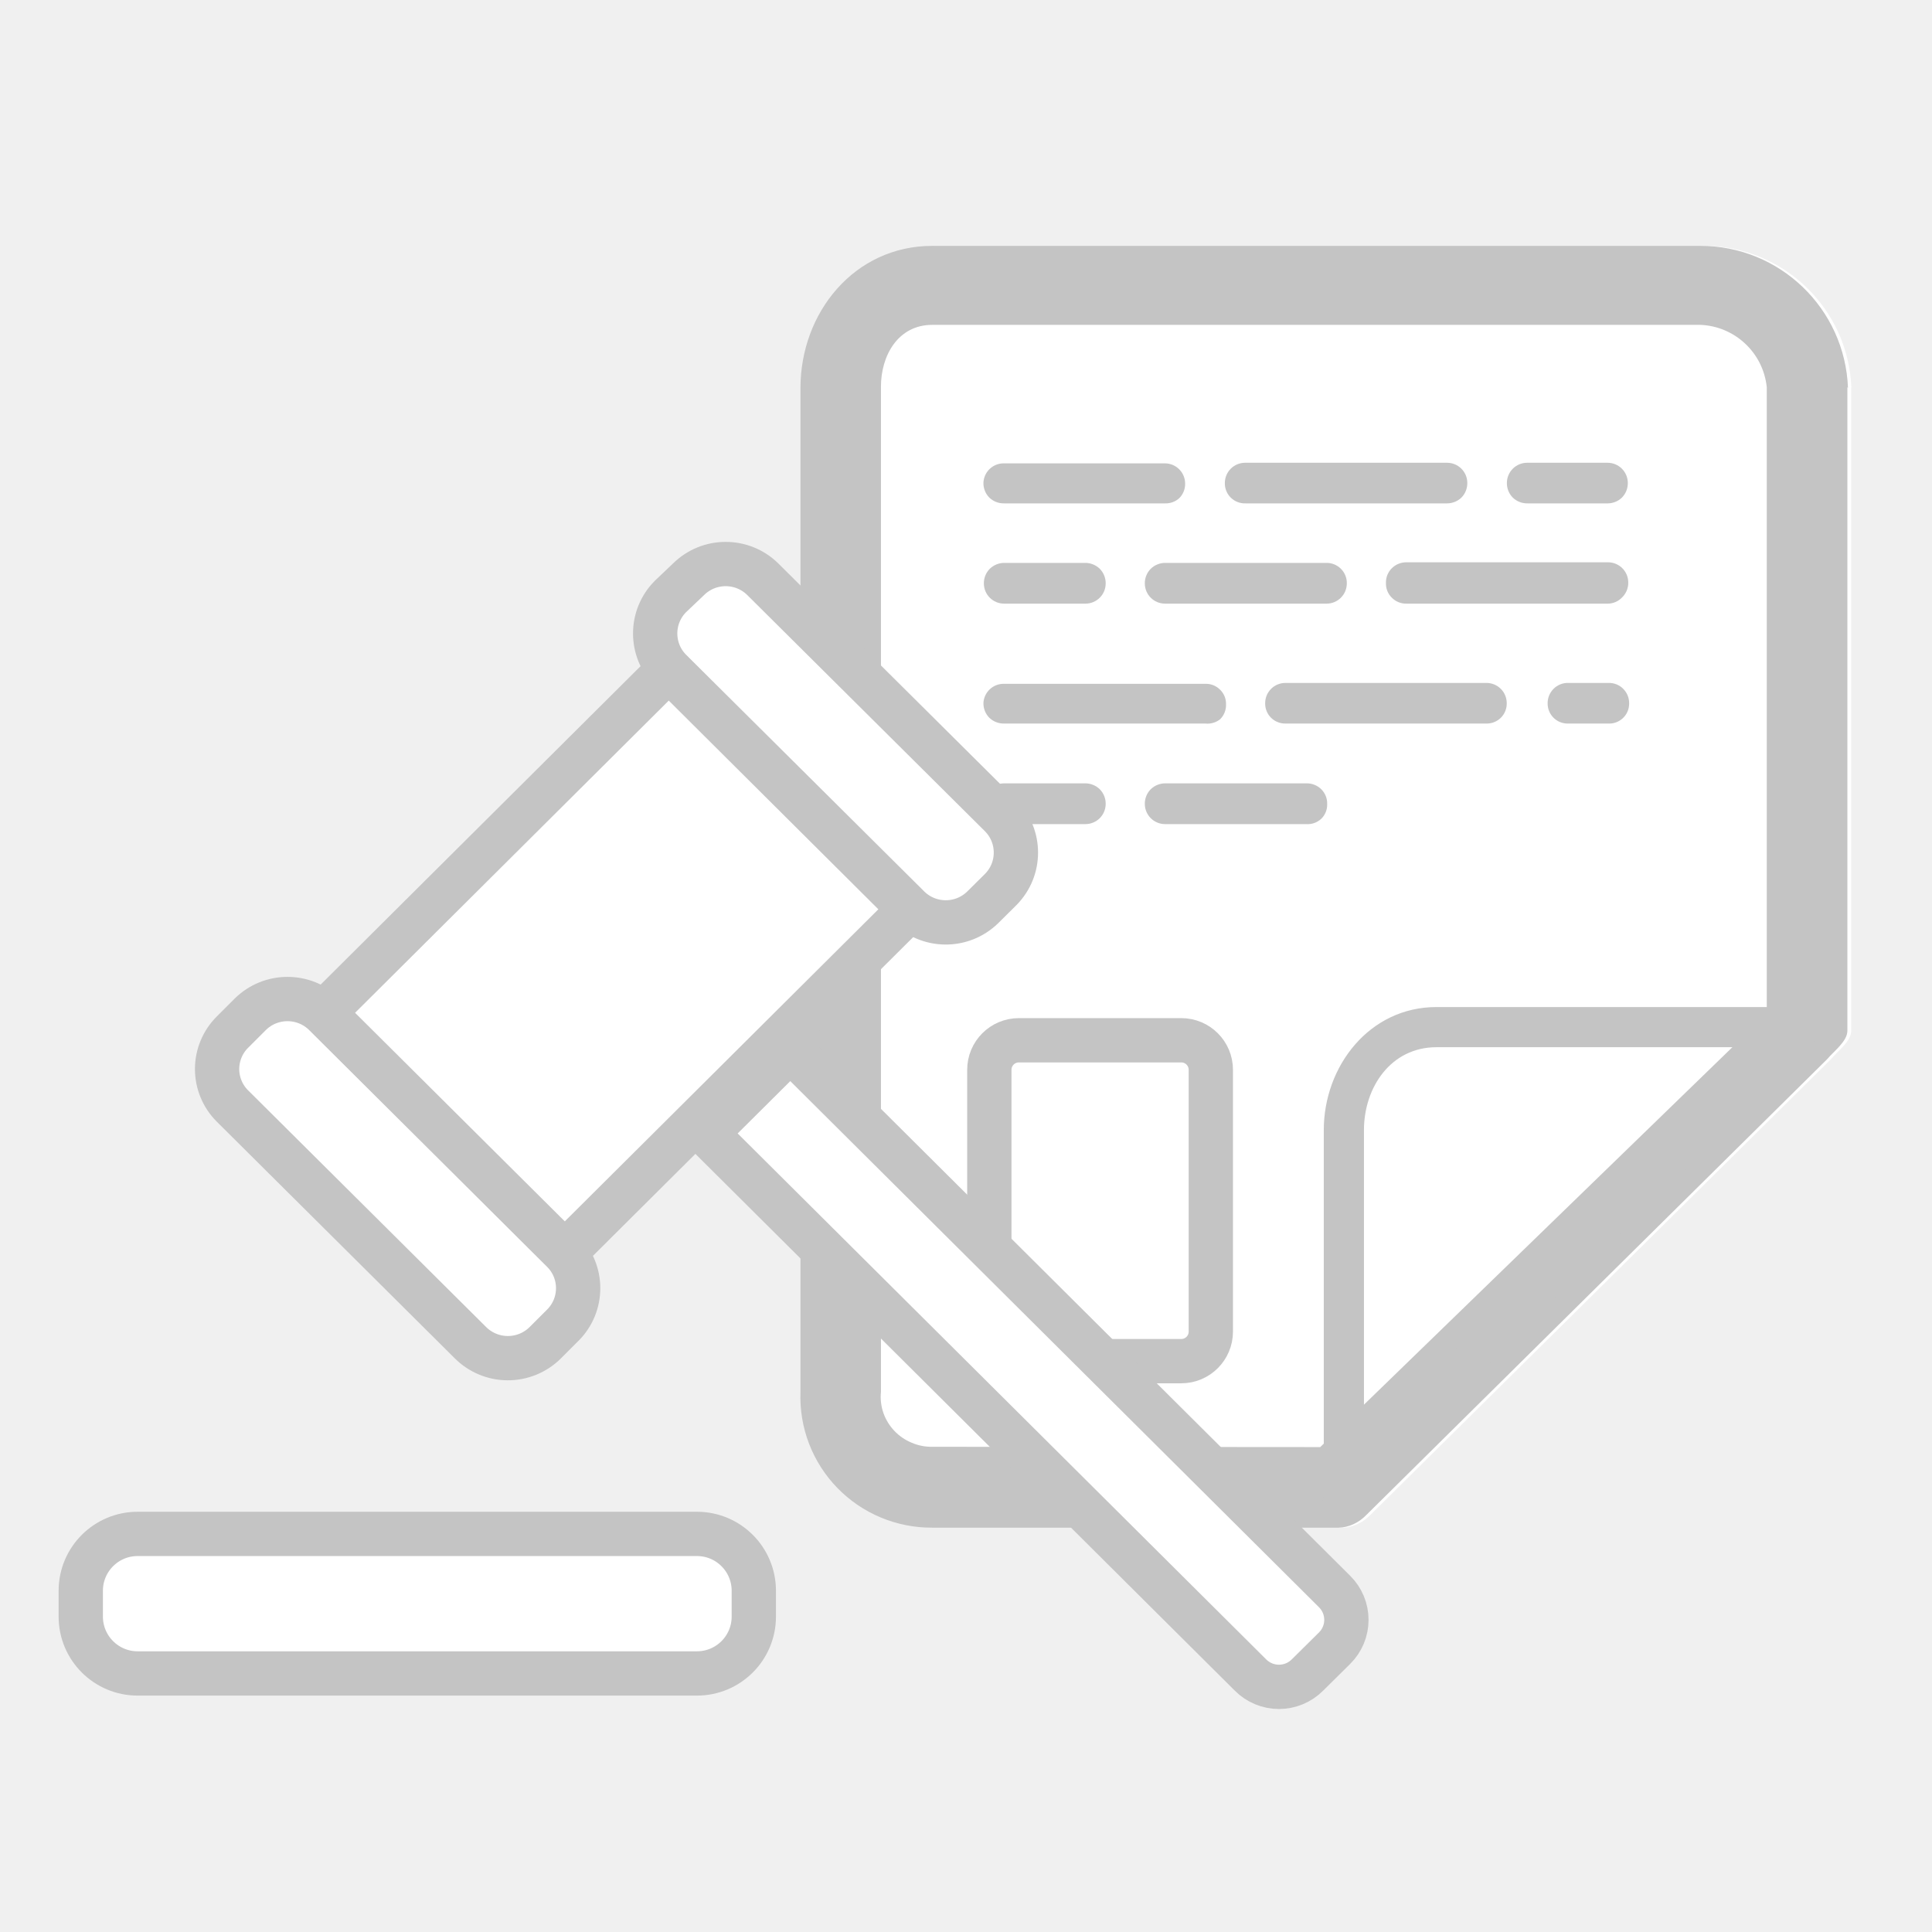
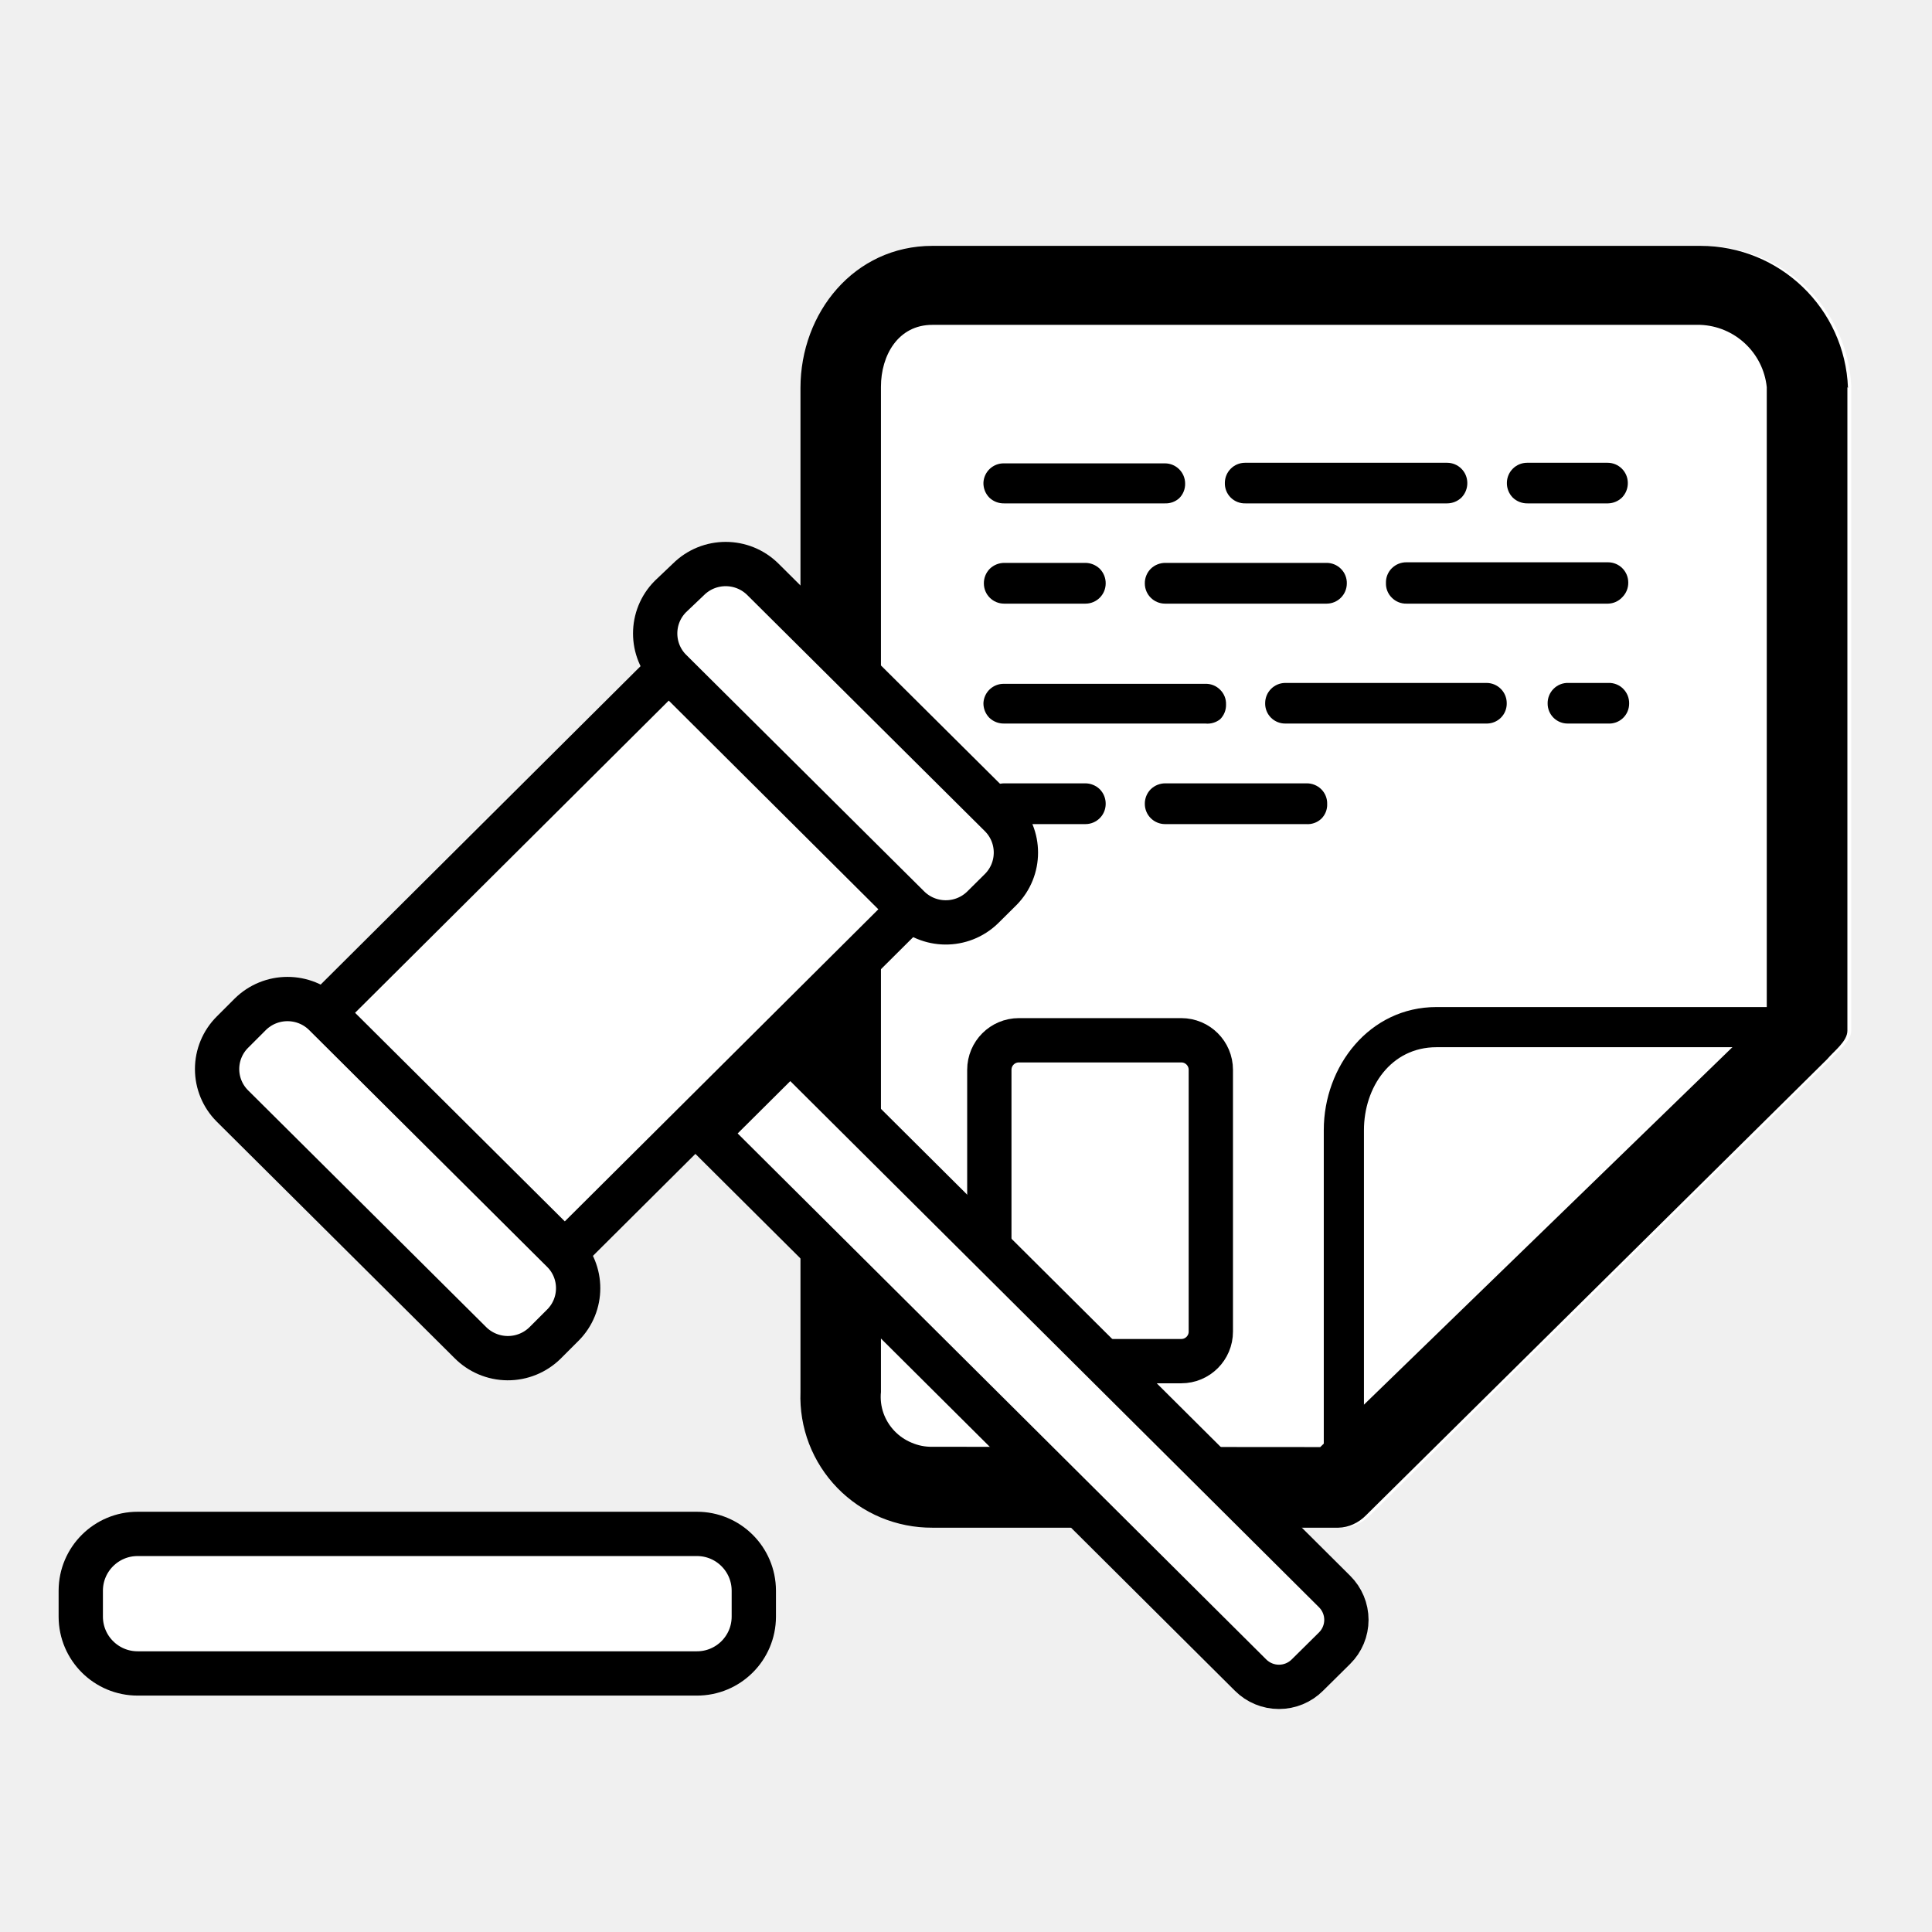
- <svg xmlns="http://www.w3.org/2000/svg" id="Layer_5" data-name="Layer 5" viewBox="0 0 130.84 130.84">
+ <svg xmlns="http://www.w3.org/2000/svg" class="policy" id="Layer_5" data-name="Layer 5" viewBox="0 0 130.84 130.84">
  <defs>
-     <style>.cls-1,.cls-4{fill:#fff;}.cls-2{fill:#C4C4C4;}.cls-3{fill:none;}.cls-3,.cls-4{stroke:#C4C4C4;stroke-miterlimit:10;stroke-width:3px;}</style>
+     <style>.cls-1,.cls-4{fill:#fff;}.cls-2{fill:currentColor;}.cls-3{fill:none;}.cls-3,.cls-4{stroke:currentColor;stroke-miterlimit:10;stroke-width:3px;}</style>
  </defs>
  <path class="cls-1" d="M125.37,26.22V69.8c0,.72-.89,1.36-1.37,1.93L92.79,102.61a2.79,2.79,0,0,1-.89.62,2.55,2.55,0,0,1-1.05.23H63.41A8.9,8.9,0,0,1,57,100.77a8.78,8.78,0,0,1-1.91-3,8.68,8.68,0,0,1-.58-3.5v-68c0-5.08,3.62-9.62,8.93-9.62h52a10,10,0,0,1,9.94,9.62Z" />
  <path class="cls-2" d="M78.9,34.09H68a1.4,1.4,0,0,1-1-.39,1.39,1.39,0,0,1-.4-1A1.37,1.37,0,0,1,68,31.38H78.9a1.37,1.37,0,0,1,1.36,1.36,1.35,1.35,0,0,1-.4,1A1.36,1.36,0,0,1,78.9,34.09Z" />
  <path class="cls-2" d="M98,34.09H84.35a1.36,1.36,0,0,1-1-.39,1.35,1.35,0,0,1-.4-1,1.37,1.37,0,0,1,1.36-1.36H98a1.37,1.37,0,0,1,1.37,1.36,1.39,1.39,0,0,1-.4,1A1.4,1.4,0,0,1,98,34.09Z" />
  <path class="cls-2" d="M108.9,34.09h-5.45a1.4,1.4,0,0,1-1-.39,1.39,1.39,0,0,1-.4-1,1.37,1.37,0,0,1,1.37-1.36h5.45a1.37,1.37,0,0,1,1.37,1.36,1.39,1.39,0,0,1-.4,1A1.4,1.4,0,0,1,108.9,34.09Z" />
  <path class="cls-2" d="M73.44,40.88H68a1.37,1.37,0,0,1-1.37-1.36,1.39,1.39,0,0,1,.4-1,1.41,1.41,0,0,1,1-.4h5.45a1.41,1.41,0,0,1,1,.4,1.39,1.39,0,0,1,.4,1,1.37,1.37,0,0,1-1.37,1.36Z" />
  <path class="cls-2" d="M89.81,40.88H78.9a1.37,1.37,0,0,1-1.37-1.36,1.39,1.39,0,0,1,.4-1,1.41,1.41,0,0,1,1-.4H89.81a1.37,1.37,0,0,1,1,.4,1.35,1.35,0,0,1,.4,1,1.37,1.37,0,0,1-1.36,1.36Z" />
  <path class="cls-2" d="M108.9,40.88H95.26a1.35,1.35,0,0,1-1-.4,1.33,1.33,0,0,1-.4-1,1.35,1.35,0,0,1,.4-1,1.39,1.39,0,0,1,1-.4H108.9a1.37,1.37,0,0,1,1.37,1.36,1.37,1.37,0,0,1-.4,1A1.35,1.35,0,0,1,108.9,40.88Z" />
  <path class="cls-2" d="M81.63,49H68a1.4,1.4,0,0,1-1-.39,1.39,1.39,0,0,1-.4-1A1.37,1.37,0,0,1,68,46.31H81.63a1.35,1.35,0,0,1,1,.4,1.33,1.33,0,0,1,.4,1,1.35,1.35,0,0,1-.4,1A1.38,1.38,0,0,1,81.63,49Z" />
  <path class="cls-2" d="M100.72,49H87.08a1.36,1.36,0,0,1-1-.39,1.35,1.35,0,0,1-.4-1,1.37,1.37,0,0,1,1.36-1.36h13.64a1.37,1.37,0,0,1,1.36,1.36,1.35,1.35,0,0,1-.4,1A1.36,1.36,0,0,1,100.72,49Z" />
  <path class="cls-2" d="M108.9,49h-2.72a1.35,1.35,0,0,1-1.37-1.35,1.37,1.37,0,0,1,.4-1,1.35,1.35,0,0,1,1-.4h2.72a1.35,1.35,0,0,1,1,.4,1.37,1.37,0,0,1,.4,1A1.35,1.35,0,0,1,108.9,49Z" />
  <path class="cls-2" d="M73.44,55.81H68a1.37,1.37,0,0,1-1.37-1.36,1.39,1.39,0,0,1,.4-1,1.41,1.41,0,0,1,1-.4h5.45a1.41,1.41,0,0,1,1,.4,1.39,1.39,0,0,1,.4,1,1.37,1.37,0,0,1-1.37,1.36Z" />
  <path class="cls-2" d="M88.45,55.81H78.9a1.37,1.37,0,0,1-1.37-1.36,1.39,1.39,0,0,1,.4-1,1.41,1.41,0,0,1,1-.4h9.55a1.39,1.39,0,0,1,1,.4,1.35,1.35,0,0,1,.4,1,1.33,1.33,0,0,1-.4,1A1.35,1.35,0,0,1,88.45,55.81Z" />
  <path class="cls-2" d="M125.11,26.22V69.8c0,.72-.89,1.36-1.37,1.93L92.52,102.61a2.87,2.87,0,0,1-.88.62,2.55,2.55,0,0,1-1,.23H63.15a9,9,0,0,1-3.5-.69,8.87,8.87,0,0,1-4.86-5,8.86,8.86,0,0,1-.58-3.5v-68c0-5.08,3.63-9.62,8.94-9.62h52a10,10,0,0,1,10,9.62ZM89.41,98l30.24-29.34V26.22A4.71,4.71,0,0,0,115.14,22h-52c-2.32,0-3.48,2.07-3.48,4.19V94.27a3.32,3.32,0,0,0,.17,1.43,3.4,3.4,0,0,0,1.9,2,3.38,3.38,0,0,0,1.41.28Z" />
  <path class="cls-2" d="M123.2,69a1.33,1.33,0,0,1,.11.76,1.25,1.25,0,0,1-.33.68l-31.9,31.52a.92.92,0,0,1-.54.36.87.87,0,0,1-.65-.08c-.52-.2-.24-.7-.24-1.24V76.53c0-4.32,3.09-8.33,7.63-8.33h24.55a1.36,1.36,0,0,1,.81.17A1.41,1.41,0,0,1,123.2,69Zm-4.65,1.92H97.28c-3.08,0-4.91,2.71-4.91,5.62V97.72Z" />
  <path class="cls-3" d="M69,92.18H80a2,2,0,0,0,2-2V72.45a2,2,0,0,0-2-2H69a2,2,0,0,0-2,2V90.2A2,2,0,0,0,69,92.18Z" />
  <path class="cls-4" d="M9.33,113.33H47.19a3.85,3.85,0,0,0,3.86-3.84v-1.77a3.85,3.85,0,0,0-3.86-3.84H9.33a3.85,3.85,0,0,0-3.86,3.84v1.77A3.85,3.85,0,0,0,9.33,113.33Z" />
  <path class="cls-4" d="M66.55,61.45l1.22-1.21a3.55,3.55,0,0,0,0-5l-16.1-16a3.58,3.58,0,0,0-5.05,0L45.4,40.4a3.55,3.55,0,0,0,0,5l16.1,16A3.58,3.58,0,0,0,66.55,61.45Z" />
  <path class="cls-4" d="M36.92,90.94l1.2-1.2a3.54,3.54,0,0,0,0-5L22,68.7a3.59,3.59,0,0,0-5.06,0l-1.2,1.2a3.53,3.53,0,0,0,0,5l16.09,16A3.59,3.59,0,0,0,36.92,90.94Z" />
  <path class="cls-4" d="M90.38,111.62l-1.84,1.82a2.72,2.72,0,0,1-3.85,0L47.83,76.76l5.69-5.66,36.86,36.68a2.7,2.7,0,0,1,0,3.84Z" />
  <path class="cls-4" d="M45.29,45.33,21.92,68.59,38.25,84.83,61.61,61.58Z" />
</svg>
